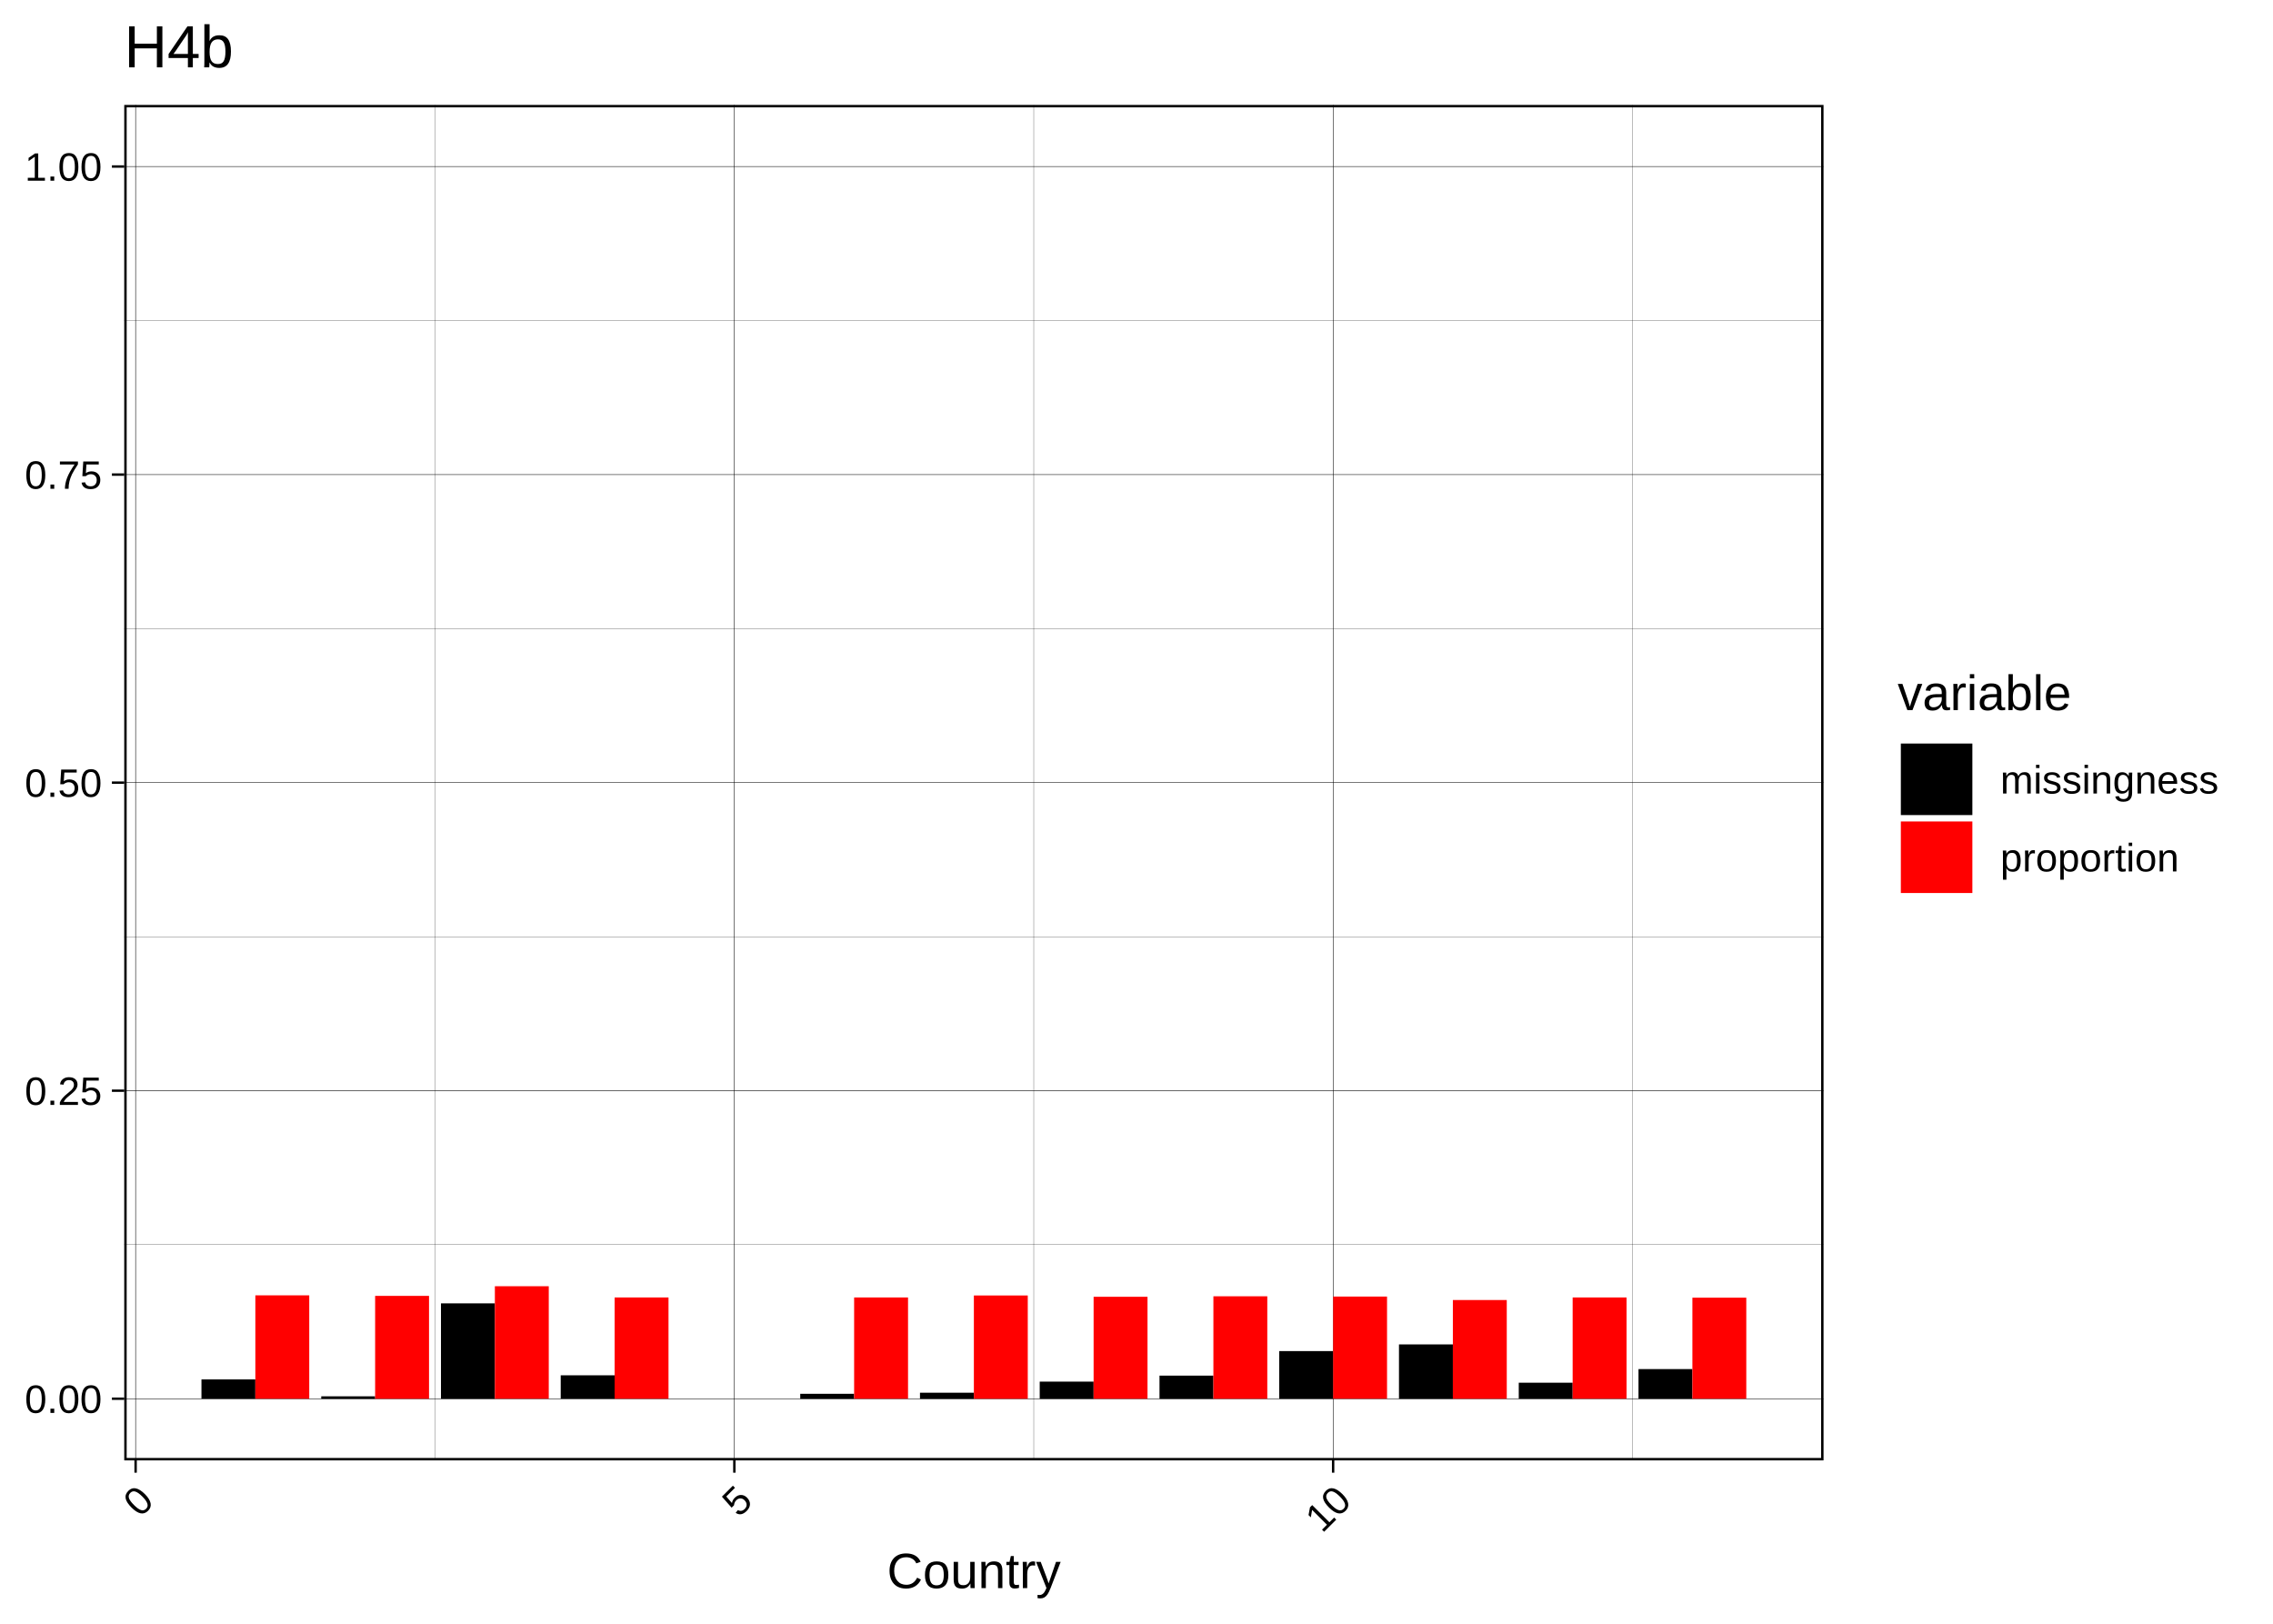
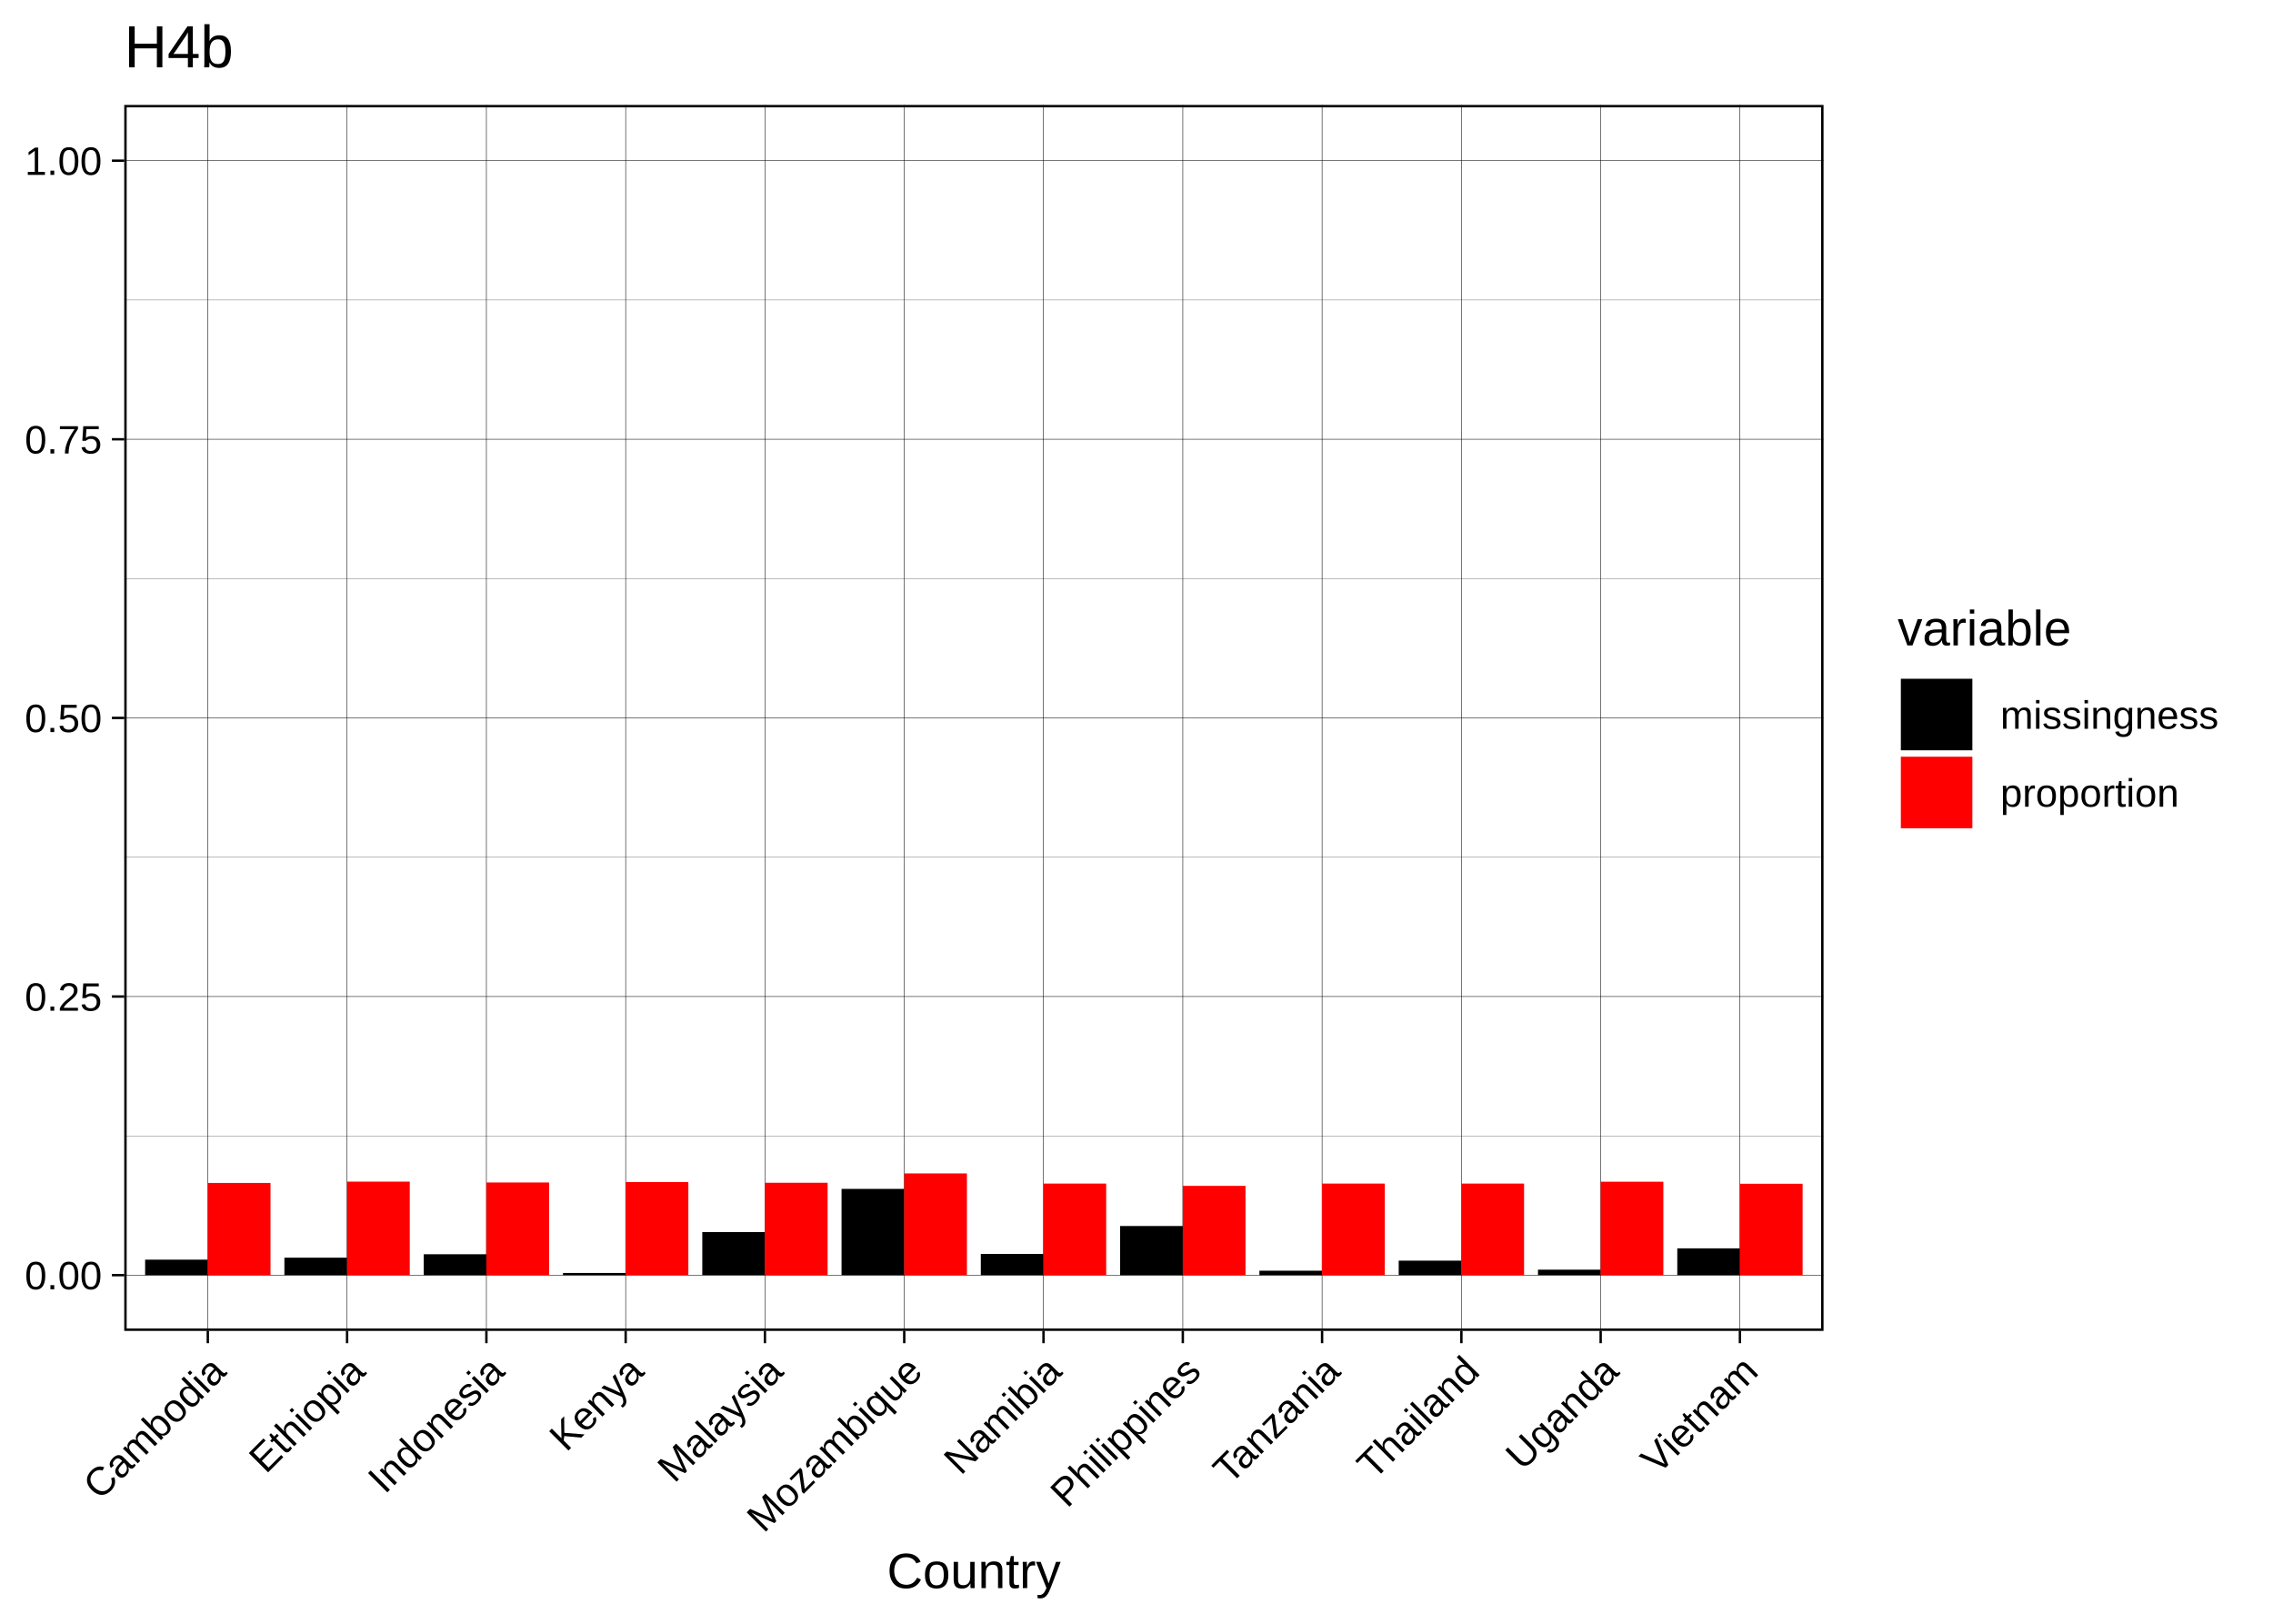
<svg xmlns="http://www.w3.org/2000/svg" class="svglite" width="504.00pt" height="360.00pt" viewBox="0 0 504.00 360.00">
  <defs>
    <style type="text/css">
    .svglite line, .svglite polyline, .svglite polygon, .svglite path, .svglite rect, .svglite circle {
      fill: none;
      stroke: #000000;
      stroke-linecap: round;
      stroke-linejoin: round;
      stroke-miterlimit: 10.00;
    }
    .svglite text {
      white-space: pre;
    }
  </style>
  </defs>
  <rect width="100%" height="100%" style="stroke: none; fill: #FFFFFF;" />
  <defs>
    <clipPath id="cpMC4wMHw1MDQuMDB8MC4wMHwzNjAuMDA=">
      <rect x="0.00" y="0.00" width="504.00" height="360.00" />
    </clipPath>
  </defs>
  <g clip-path="url(#cpMC4wMHw1MDQuMDB8MC4wMHwzNjAuMDA=)">
    <rect x="0" y="0.00" width="504.00" height="360.00" style="stroke-width: 1.07; stroke: #FFFFFF; fill: #FFFFFF;" />
  </g>
  <defs>
-     <clipPath id="cpMjcuNTV8NDA0LjMzfDIzLjI3fDMyMy43Nw==">
-       <rect x="27.55" y="23.27" width="376.79" height="300.51" />
+     <clipPath id="cpMjcuNTV8NDA0LjMzfDIzLjI3fDI5NS4wNw==">
+       <rect x="27.55" y="23.27" width="376.79" height="271.80" />
    </clipPath>
  </defs>
-   <g clip-path="url(#cpMjcuNTV8NDA0LjMzfDIzLjI3fDMyMy43Nw==)">
-     <rect x="27.55" y="23.27" width="376.79" height="300.51" style="stroke-width: 1.07; stroke: none; fill: #FFFFFF;" />
-     <polyline points="27.55,275.97 404.33,275.97 " style="stroke-width: 0.053; stroke-linecap: butt;" />
-     <polyline points="27.55,207.67 404.33,207.67 " style="stroke-width: 0.053; stroke-linecap: butt;" />
-     <polyline points="27.55,139.37 404.33,139.37 " style="stroke-width: 0.053; stroke-linecap: butt;" />
-     <polyline points="27.55,71.07 404.33,71.07 " style="stroke-width: 0.053; stroke-linecap: butt;" />
-     <polyline points="96.45,323.77 96.45,23.27 " style="stroke-width: 0.053; stroke-linecap: butt;" />
-     <polyline points="229.22,323.77 229.22,23.27 " style="stroke-width: 0.053; stroke-linecap: butt;" />
-     <polyline points="361.98,323.77 361.98,23.27 " style="stroke-width: 0.053; stroke-linecap: butt;" />
-     <polyline points="27.55,310.11 404.33,310.11 " style="stroke-width: 0.11; stroke-linecap: butt;" />
-     <polyline points="27.55,241.82 404.33,241.82 " style="stroke-width: 0.11; stroke-linecap: butt;" />
-     <polyline points="27.55,173.52 404.33,173.52 " style="stroke-width: 0.11; stroke-linecap: butt;" />
-     <polyline points="27.55,105.22 404.33,105.22 " style="stroke-width: 0.11; stroke-linecap: butt;" />
-     <polyline points="27.55,36.92 404.33,36.92 " style="stroke-width: 0.11; stroke-linecap: butt;" />
-     <polyline points="30.07,323.77 30.07,23.27 " style="stroke-width: 0.11; stroke-linecap: butt;" />
-     <polyline points="162.83,323.77 162.83,23.27 " style="stroke-width: 0.11; stroke-linecap: butt;" />
-     <polyline points="295.60,323.77 295.60,23.27 " style="stroke-width: 0.11; stroke-linecap: butt;" />
-     <rect x="44.67" y="305.83" width="11.95" height="4.28" style="stroke-width: 1.07; stroke: none; stroke-linecap: butt; stroke-linejoin: miter; fill: #000000;" />
-     <rect x="71.23" y="309.58" width="11.95" height="0.54" style="stroke-width: 1.07; stroke: none; stroke-linecap: butt; stroke-linejoin: miter; fill: #000000;" />
-     <rect x="97.78" y="288.97" width="11.95" height="21.15" style="stroke-width: 1.07; stroke: none; stroke-linecap: butt; stroke-linejoin: miter; fill: #000000;" />
-     <rect x="124.33" y="304.92" width="11.95" height="5.19" style="stroke-width: 1.07; stroke: none; stroke-linecap: butt; stroke-linejoin: miter; fill: #000000;" />
-     <rect x="177.44" y="309.02" width="11.95" height="1.09" style="stroke-width: 1.07; stroke: none; stroke-linecap: butt; stroke-linejoin: miter; fill: #000000;" />
-     <rect x="203.99" y="308.78" width="11.95" height="1.34" style="stroke-width: 1.07; stroke: none; stroke-linecap: butt; stroke-linejoin: miter; fill: #000000;" />
-     <rect x="230.54" y="306.32" width="11.95" height="3.80" style="stroke-width: 1.07; stroke: none; stroke-linecap: butt; stroke-linejoin: miter; fill: #000000;" />
-     <rect x="257.10" y="304.99" width="11.95" height="5.13" style="stroke-width: 1.07; stroke: none; stroke-linecap: butt; stroke-linejoin: miter; fill: #000000;" />
-     <rect x="283.65" y="299.55" width="11.95" height="10.56" style="stroke-width: 1.07; stroke: none; stroke-linecap: butt; stroke-linejoin: miter; fill: #000000;" />
-     <rect x="310.20" y="298.07" width="11.95" height="12.05" style="stroke-width: 1.07; stroke: none; stroke-linecap: butt; stroke-linejoin: miter; fill: #000000;" />
-     <rect x="336.76" y="306.56" width="11.95" height="3.55" style="stroke-width: 1.07; stroke: none; stroke-linecap: butt; stroke-linejoin: miter; fill: #000000;" />
-     <rect x="363.31" y="303.54" width="11.95" height="6.57" style="stroke-width: 1.07; stroke: none; stroke-linecap: butt; stroke-linejoin: miter; fill: #000000;" />
-     <rect x="56.62" y="287.19" width="11.95" height="22.92" style="stroke-width: 1.07; stroke: none; stroke-linecap: butt; stroke-linejoin: miter; fill: #FF0000;" />
-     <rect x="83.18" y="287.31" width="11.95" height="22.81" style="stroke-width: 1.07; stroke: none; stroke-linecap: butt; stroke-linejoin: miter; fill: #FF0000;" />
-     <rect x="109.73" y="285.17" width="11.95" height="24.94" style="stroke-width: 1.07; stroke: none; stroke-linecap: butt; stroke-linejoin: miter; fill: #FF0000;" />
-     <rect x="136.28" y="287.66" width="11.95" height="22.45" style="stroke-width: 1.07; stroke: none; stroke-linecap: butt; stroke-linejoin: miter; fill: #FF0000;" />
-     <rect x="189.39" y="287.66" width="11.95" height="22.45" style="stroke-width: 1.07; stroke: none; stroke-linecap: butt; stroke-linejoin: miter; fill: #FF0000;" />
-     <rect x="215.94" y="287.22" width="11.95" height="22.90" style="stroke-width: 1.07; stroke: none; stroke-linecap: butt; stroke-linejoin: miter; fill: #FF0000;" />
-     <rect x="242.49" y="287.51" width="11.95" height="22.61" style="stroke-width: 1.07; stroke: none; stroke-linecap: butt; stroke-linejoin: miter; fill: #FF0000;" />
-     <rect x="269.05" y="287.40" width="11.95" height="22.72" style="stroke-width: 1.07; stroke: none; stroke-linecap: butt; stroke-linejoin: miter; fill: #FF0000;" />
-     <rect x="295.60" y="287.46" width="11.95" height="22.65" style="stroke-width: 1.07; stroke: none; stroke-linecap: butt; stroke-linejoin: miter; fill: #FF0000;" />
-     <rect x="322.15" y="288.23" width="11.95" height="21.89" style="stroke-width: 1.07; stroke: none; stroke-linecap: butt; stroke-linejoin: miter; fill: #FF0000;" />
-     <rect x="348.71" y="287.66" width="11.95" height="22.45" style="stroke-width: 1.07; stroke: none; stroke-linecap: butt; stroke-linejoin: miter; fill: #FF0000;" />
-     <rect x="375.26" y="287.71" width="11.95" height="22.40" style="stroke-width: 1.07; stroke: none; stroke-linecap: butt; stroke-linejoin: miter; fill: #FF0000;" />
-     <rect x="27.55" y="23.27" width="376.79" height="300.51" style="stroke-width: 1.07;" />
+   <g clip-path="url(#cpMjcuNTV8NDA0LjMzfDIzLjI3fDI5NS4wNw==)">
+     <rect x="27.55" y="23.27" width="376.79" height="271.80" style="stroke-width: 1.07; stroke: none; fill: #FFFFFF;" />
+     <polyline points="27.55,251.83 404.33,251.83 " style="stroke-width: 0.053; stroke-linecap: butt;" />
+     <polyline points="27.55,190.05 404.33,190.05 " style="stroke-width: 0.053; stroke-linecap: butt;" />
+     <polyline points="27.55,128.28 404.33,128.28 " style="stroke-width: 0.053; stroke-linecap: butt;" />
+     <polyline points="27.55,66.51 404.33,66.51 " style="stroke-width: 0.053; stroke-linecap: butt;" />
+     <polyline points="27.55,282.71 404.33,282.71 " style="stroke-width: 0.11; stroke-linecap: butt;" />
+     <polyline points="27.55,220.94 404.33,220.94 " style="stroke-width: 0.11; stroke-linecap: butt;" />
+     <polyline points="27.55,159.17 404.33,159.17 " style="stroke-width: 0.11; stroke-linecap: butt;" />
+     <polyline points="27.55,97.39 404.33,97.39 " style="stroke-width: 0.11; stroke-linecap: butt;" />
+     <polyline points="27.55,35.62 404.33,35.62 " style="stroke-width: 0.11; stroke-linecap: butt;" />
+     <polyline points="46.08,295.07 46.08,23.27 " style="stroke-width: 0.11; stroke-linecap: butt;" />
+     <polyline points="76.96,295.07 76.96,23.27 " style="stroke-width: 0.11; stroke-linecap: butt;" />
+     <polyline points="107.85,295.07 107.85,23.27 " style="stroke-width: 0.11; stroke-linecap: butt;" />
+     <polyline points="138.73,295.07 138.73,23.27 " style="stroke-width: 0.11; stroke-linecap: butt;" />
+     <polyline points="169.61,295.07 169.61,23.27 " style="stroke-width: 0.11; stroke-linecap: butt;" />
+     <polyline points="200.50,295.07 200.50,23.27 " style="stroke-width: 0.11; stroke-linecap: butt;" />
+     <polyline points="231.38,295.07 231.38,23.27 " style="stroke-width: 0.11; stroke-linecap: butt;" />
+     <polyline points="262.27,295.07 262.27,23.27 " style="stroke-width: 0.11; stroke-linecap: butt;" />
+     <polyline points="293.15,295.07 293.15,23.27 " style="stroke-width: 0.11; stroke-linecap: butt;" />
+     <polyline points="324.04,295.07 324.04,23.27 " style="stroke-width: 0.11; stroke-linecap: butt;" />
+     <polyline points="354.92,295.07 354.92,23.27 " style="stroke-width: 0.11; stroke-linecap: butt;" />
+     <polyline points="385.80,295.07 385.80,23.27 " style="stroke-width: 0.11; stroke-linecap: butt;" />
+     <rect x="63.06" y="278.84" width="13.90" height="3.87" style="stroke-width: 1.07; stroke: none; stroke-linecap: butt; stroke-linejoin: miter; fill: #000000;" />
+     <rect x="124.83" y="282.23" width="13.90" height="0.49" style="stroke-width: 1.07; stroke: none; stroke-linecap: butt; stroke-linejoin: miter; fill: #000000;" />
+     <rect x="186.60" y="263.59" width="13.90" height="19.13" style="stroke-width: 1.07; stroke: none; stroke-linecap: butt; stroke-linejoin: miter; fill: #000000;" />
+     <rect x="217.48" y="278.02" width="13.90" height="4.69" style="stroke-width: 1.07; stroke: none; stroke-linecap: butt; stroke-linejoin: miter; fill: #000000;" />
+     <rect x="279.25" y="281.73" width="13.90" height="0.99" style="stroke-width: 1.07; stroke: none; stroke-linecap: butt; stroke-linejoin: miter; fill: #000000;" />
+     <rect x="341.02" y="281.50" width="13.90" height="1.21" style="stroke-width: 1.07; stroke: none; stroke-linecap: butt; stroke-linejoin: miter; fill: #000000;" />
+     <rect x="32.18" y="279.28" width="13.90" height="3.44" style="stroke-width: 1.07; stroke: none; stroke-linecap: butt; stroke-linejoin: miter; fill: #000000;" />
+     <rect x="93.95" y="278.08" width="13.90" height="4.64" style="stroke-width: 1.07; stroke: none; stroke-linecap: butt; stroke-linejoin: miter; fill: #000000;" />
+     <rect x="155.72" y="273.16" width="13.90" height="9.55" style="stroke-width: 1.07; stroke: none; stroke-linecap: butt; stroke-linejoin: miter; fill: #000000;" />
+     <rect x="248.37" y="271.82" width="13.90" height="10.90" style="stroke-width: 1.07; stroke: none; stroke-linecap: butt; stroke-linejoin: miter; fill: #000000;" />
+     <rect x="310.14" y="279.50" width="13.90" height="3.21" style="stroke-width: 1.07; stroke: none; stroke-linecap: butt; stroke-linejoin: miter; fill: #000000;" />
+     <rect x="371.91" y="276.77" width="13.90" height="5.94" style="stroke-width: 1.07; stroke: none; stroke-linecap: butt; stroke-linejoin: miter; fill: #000000;" />
+     <rect x="76.96" y="261.98" width="13.90" height="20.73" style="stroke-width: 1.07; stroke: none; stroke-linecap: butt; stroke-linejoin: miter; fill: #FF0000;" />
+     <rect x="138.73" y="262.08" width="13.90" height="20.63" style="stroke-width: 1.07; stroke: none; stroke-linecap: butt; stroke-linejoin: miter; fill: #FF0000;" />
+     <rect x="200.50" y="260.16" width="13.90" height="22.56" style="stroke-width: 1.07; stroke: none; stroke-linecap: butt; stroke-linejoin: miter; fill: #FF0000;" />
+     <rect x="231.38" y="262.41" width="13.90" height="20.31" style="stroke-width: 1.07; stroke: none; stroke-linecap: butt; stroke-linejoin: miter; fill: #FF0000;" />
+     <rect x="293.15" y="262.41" width="13.90" height="20.31" style="stroke-width: 1.07; stroke: none; stroke-linecap: butt; stroke-linejoin: miter; fill: #FF0000;" />
+     <rect x="354.92" y="262.00" width="13.90" height="20.71" style="stroke-width: 1.07; stroke: none; stroke-linecap: butt; stroke-linejoin: miter; fill: #FF0000;" />
+     <rect x="46.08" y="262.27" width="13.90" height="20.45" style="stroke-width: 1.07; stroke: none; stroke-linecap: butt; stroke-linejoin: miter; fill: #FF0000;" />
+     <rect x="107.85" y="262.17" width="13.90" height="20.55" style="stroke-width: 1.07; stroke: none; stroke-linecap: butt; stroke-linejoin: miter; fill: #FF0000;" />
+     <rect x="169.61" y="262.23" width="13.90" height="20.49" style="stroke-width: 1.07; stroke: none; stroke-linecap: butt; stroke-linejoin: miter; fill: #FF0000;" />
+     <rect x="262.27" y="262.92" width="13.90" height="19.80" style="stroke-width: 1.07; stroke: none; stroke-linecap: butt; stroke-linejoin: miter; fill: #FF0000;" />
+     <rect x="324.04" y="262.41" width="13.90" height="20.31" style="stroke-width: 1.07; stroke: none; stroke-linecap: butt; stroke-linejoin: miter; fill: #FF0000;" />
+     <rect x="385.80" y="262.45" width="13.90" height="20.26" style="stroke-width: 1.07; stroke: none; stroke-linecap: butt; stroke-linejoin: miter; fill: #FF0000;" />
+     <rect x="27.55" y="23.27" width="376.79" height="271.80" style="stroke-width: 1.07;" />
  </g>
  <g clip-path="url(#cpMC4wMHw1MDQuMDB8MC4wMHwzNjAuMDA=)">
-     <text x="22.62" y="313.26" text-anchor="end" style="font-size: 8.80px; font-family: &quot;Arial&quot;;" textLength="17.14px" lengthAdjust="spacingAndGlyphs">0.00</text>
-     <text x="22.62" y="244.97" text-anchor="end" style="font-size: 8.80px; font-family: &quot;Arial&quot;;" textLength="17.14px" lengthAdjust="spacingAndGlyphs">0.25</text>
-     <text x="22.62" y="176.67" text-anchor="end" style="font-size: 8.80px; font-family: &quot;Arial&quot;;" textLength="17.14px" lengthAdjust="spacingAndGlyphs">0.50</text>
-     <text x="22.62" y="108.37" text-anchor="end" style="font-size: 8.80px; font-family: &quot;Arial&quot;;" textLength="17.14px" lengthAdjust="spacingAndGlyphs">0.75</text>
-     <text x="22.62" y="40.07" text-anchor="end" style="font-size: 8.80px; font-family: &quot;Arial&quot;;" textLength="17.14px" lengthAdjust="spacingAndGlyphs">1.00</text>
-     <polyline points="24.81,310.11 27.55,310.11 " style="stroke-width: 0.53; stroke-linecap: butt;" />
-     <polyline points="24.81,241.82 27.55,241.82 " style="stroke-width: 0.53; stroke-linecap: butt;" />
-     <polyline points="24.81,173.52 27.55,173.52 " style="stroke-width: 0.53; stroke-linecap: butt;" />
-     <polyline points="24.81,105.22 27.55,105.22 " style="stroke-width: 0.53; stroke-linecap: butt;" />
-     <polyline points="24.81,36.92 27.55,36.92 " style="stroke-width: 0.53; stroke-linecap: butt;" />
-     <polyline points="30.07,326.51 30.07,323.77 " style="stroke-width: 0.53; stroke-linecap: butt;" />
-     <polyline points="162.83,326.51 162.83,323.77 " style="stroke-width: 0.53; stroke-linecap: butt;" />
-     <polyline points="295.60,326.51 295.60,323.77 " style="stroke-width: 0.53; stroke-linecap: butt;" />
-     <text transform="translate(34.52,333.16) rotate(-45)" text-anchor="end" style="font-size: 8.80px; font-family: &quot;Arial&quot;;" textLength="4.90px" lengthAdjust="spacingAndGlyphs">0</text>
-     <text transform="translate(167.29,333.16) rotate(-45)" text-anchor="end" style="font-size: 8.80px; font-family: &quot;Arial&quot;;" textLength="4.90px" lengthAdjust="spacingAndGlyphs">5</text>
-     <text transform="translate(300.05,333.16) rotate(-45)" text-anchor="end" style="font-size: 8.80px; font-family: &quot;Arial&quot;;" textLength="9.79px" lengthAdjust="spacingAndGlyphs">10</text>
+     <text x="22.62" y="285.86" text-anchor="end" style="font-size: 8.80px; font-family: &quot;Arial&quot;;" textLength="17.14px" lengthAdjust="spacingAndGlyphs">0.00</text>
+     <text x="22.62" y="224.09" text-anchor="end" style="font-size: 8.80px; font-family: &quot;Arial&quot;;" textLength="17.14px" lengthAdjust="spacingAndGlyphs">0.25</text>
+     <text x="22.62" y="162.32" text-anchor="end" style="font-size: 8.80px; font-family: &quot;Arial&quot;;" textLength="17.14px" lengthAdjust="spacingAndGlyphs">0.50</text>
+     <text x="22.62" y="100.54" text-anchor="end" style="font-size: 8.80px; font-family: &quot;Arial&quot;;" textLength="17.14px" lengthAdjust="spacingAndGlyphs">0.75</text>
+     <text x="22.62" y="38.77" text-anchor="end" style="font-size: 8.80px; font-family: &quot;Arial&quot;;" textLength="17.14px" lengthAdjust="spacingAndGlyphs">1.00</text>
+     <polyline points="24.81,282.71 27.55,282.71 " style="stroke-width: 0.53; stroke-linecap: butt;" />
+     <polyline points="24.81,220.94 27.55,220.94 " style="stroke-width: 0.53; stroke-linecap: butt;" />
+     <polyline points="24.81,159.17 27.55,159.17 " style="stroke-width: 0.53; stroke-linecap: butt;" />
+     <polyline points="24.81,97.39 27.55,97.39 " style="stroke-width: 0.53; stroke-linecap: butt;" />
+     <polyline points="24.81,35.62 27.55,35.62 " style="stroke-width: 0.53; stroke-linecap: butt;" />
+     <polyline points="46.08,297.81 46.08,295.07 " style="stroke-width: 0.53; stroke-linecap: butt;" />
+     <polyline points="76.96,297.81 76.96,295.07 " style="stroke-width: 0.53; stroke-linecap: butt;" />
+     <polyline points="107.85,297.81 107.85,295.07 " style="stroke-width: 0.53; stroke-linecap: butt;" />
+     <polyline points="138.73,297.81 138.73,295.07 " style="stroke-width: 0.53; stroke-linecap: butt;" />
+     <polyline points="169.61,297.81 169.61,295.07 " style="stroke-width: 0.53; stroke-linecap: butt;" />
+     <polyline points="200.50,297.81 200.50,295.07 " style="stroke-width: 0.53; stroke-linecap: butt;" />
+     <polyline points="231.38,297.81 231.38,295.07 " style="stroke-width: 0.53; stroke-linecap: butt;" />
+     <polyline points="262.27,297.81 262.27,295.07 " style="stroke-width: 0.53; stroke-linecap: butt;" />
+     <polyline points="293.15,297.81 293.15,295.07 " style="stroke-width: 0.53; stroke-linecap: butt;" />
+     <polyline points="324.04,297.81 324.04,295.07 " style="stroke-width: 0.53; stroke-linecap: butt;" />
+     <polyline points="354.92,297.81 354.92,295.07 " style="stroke-width: 0.53; stroke-linecap: butt;" />
+     <polyline points="385.80,297.81 385.80,295.07 " style="stroke-width: 0.53; stroke-linecap: butt;" />
+     <text transform="translate(50.53,304.46) rotate(-45)" text-anchor="end" style="font-size: 8.80px; font-family: &quot;Arial&quot;;" textLength="40.11px" lengthAdjust="spacingAndGlyphs">Cambodia</text>
+     <text transform="translate(81.42,304.46) rotate(-45)" text-anchor="end" style="font-size: 8.80px; font-family: &quot;Arial&quot;;" textLength="31.80px" lengthAdjust="spacingAndGlyphs">Ethiopia</text>
+     <text transform="translate(112.30,304.46) rotate(-45)" text-anchor="end" style="font-size: 8.80px; font-family: &quot;Arial&quot;;" textLength="38.17px" lengthAdjust="spacingAndGlyphs">Indonesia</text>
+     <text transform="translate(143.18,304.46) rotate(-45)" text-anchor="end" style="font-size: 8.80px; font-family: &quot;Arial&quot;;" textLength="24.96px" lengthAdjust="spacingAndGlyphs">Kenya</text>
+     <text transform="translate(174.07,304.46) rotate(-45)" text-anchor="end" style="font-size: 8.80px; font-family: &quot;Arial&quot;;" textLength="34.72px" lengthAdjust="spacingAndGlyphs">Malaysia</text>
+     <text transform="translate(204.95,304.46) rotate(-45)" text-anchor="end" style="font-size: 8.80px; font-family: &quot;Arial&quot;;" textLength="50.39px" lengthAdjust="spacingAndGlyphs">Mozambique</text>
+     <text transform="translate(235.84,304.46) rotate(-45)" text-anchor="end" style="font-size: 8.80px; font-family: &quot;Arial&quot;;" textLength="32.27px" lengthAdjust="spacingAndGlyphs">Namibia</text>
+     <text transform="translate(266.72,304.46) rotate(-45)" text-anchor="end" style="font-size: 8.80px; font-family: &quot;Arial&quot;;" textLength="42.55px" lengthAdjust="spacingAndGlyphs">Philippines</text>
+     <text transform="translate(297.61,304.46) rotate(-45)" text-anchor="end" style="font-size: 8.80px; font-family: &quot;Arial&quot;;" textLength="35.23px" lengthAdjust="spacingAndGlyphs">Tanzania</text>
+     <text transform="translate(328.49,304.46) rotate(-45)" text-anchor="end" style="font-size: 8.80px; font-family: &quot;Arial&quot;;" textLength="33.75px" lengthAdjust="spacingAndGlyphs">Thailand</text>
+     <text transform="translate(359.37,304.46) rotate(-45)" text-anchor="end" style="font-size: 8.80px; font-family: &quot;Arial&quot;;" textLength="30.83px" lengthAdjust="spacingAndGlyphs">Uganda</text>
+     <text transform="translate(390.26,304.46) rotate(-45)" text-anchor="end" style="font-size: 8.80px; font-family: &quot;Arial&quot;;" textLength="32.13px" lengthAdjust="spacingAndGlyphs">Vietnam</text>
    <text x="215.94" y="352.10" text-anchor="middle" style="font-size: 11.00px; font-family: &quot;Arial&quot;;" textLength="38.53px" lengthAdjust="spacingAndGlyphs">Country</text>
-     <rect x="415.29" y="142.86" width="83.23" height="61.32" style="stroke-width: 1.07; stroke: none; fill: #FFFFFF;" />
-     <text x="420.77" y="157.44" style="font-size: 11.00px; font-family: &quot;Arial&quot;;" textLength="38.53px" lengthAdjust="spacingAndGlyphs">variable</text>
-     <rect x="420.77" y="164.14" width="17.28" height="17.28" style="stroke-width: 1.07; stroke: none; fill: #FFFFFF;" />
-     <rect x="421.48" y="164.85" width="15.86" height="15.86" style="stroke-width: 1.07; stroke: none; stroke-linecap: butt; stroke-linejoin: miter; fill: #000000;" />
-     <rect x="420.77" y="181.42" width="17.28" height="17.28" style="stroke-width: 1.07; stroke: none; fill: #FFFFFF;" />
-     <rect x="421.48" y="182.13" width="15.86" height="15.86" style="stroke-width: 1.07; stroke: none; stroke-linecap: butt; stroke-linejoin: miter; fill: #FF0000;" />
-     <text x="443.53" y="175.93" style="font-size: 8.80px; font-family: &quot;Arial&quot;;" textLength="48.41px" lengthAdjust="spacingAndGlyphs">missingness</text>
-     <text x="443.53" y="193.21" style="font-size: 8.80px; font-family: &quot;Arial&quot;;" textLength="39.64px" lengthAdjust="spacingAndGlyphs">proportion</text>
+     <rect x="415.29" y="128.51" width="83.23" height="61.32" style="stroke-width: 1.07; stroke: none; fill: #FFFFFF;" />
+     <text x="420.77" y="143.09" style="font-size: 11.00px; font-family: &quot;Arial&quot;;" textLength="38.53px" lengthAdjust="spacingAndGlyphs">variable</text>
+     <rect x="420.77" y="149.79" width="17.28" height="17.28" style="stroke-width: 1.07; stroke: none; fill: #FFFFFF;" />
+     <rect x="421.48" y="150.49" width="15.86" height="15.86" style="stroke-width: 1.07; stroke: none; stroke-linecap: butt; stroke-linejoin: miter; fill: #000000;" />
+     <rect x="420.77" y="167.07" width="17.28" height="17.28" style="stroke-width: 1.07; stroke: none; fill: #FFFFFF;" />
+     <rect x="421.48" y="167.77" width="15.86" height="15.86" style="stroke-width: 1.07; stroke: none; stroke-linecap: butt; stroke-linejoin: miter; fill: #FF0000;" />
+     <text x="443.53" y="161.58" style="font-size: 8.80px; font-family: &quot;Arial&quot;;" textLength="48.41px" lengthAdjust="spacingAndGlyphs">missingness</text>
+     <text x="443.53" y="178.86" style="font-size: 8.80px; font-family: &quot;Arial&quot;;" textLength="39.64px" lengthAdjust="spacingAndGlyphs">proportion</text>
    <text x="27.55" y="14.93" style="font-size: 13.20px; font-family: &quot;Arial&quot;;" textLength="24.20px" lengthAdjust="spacingAndGlyphs">H4b</text>
  </g>
</svg>
